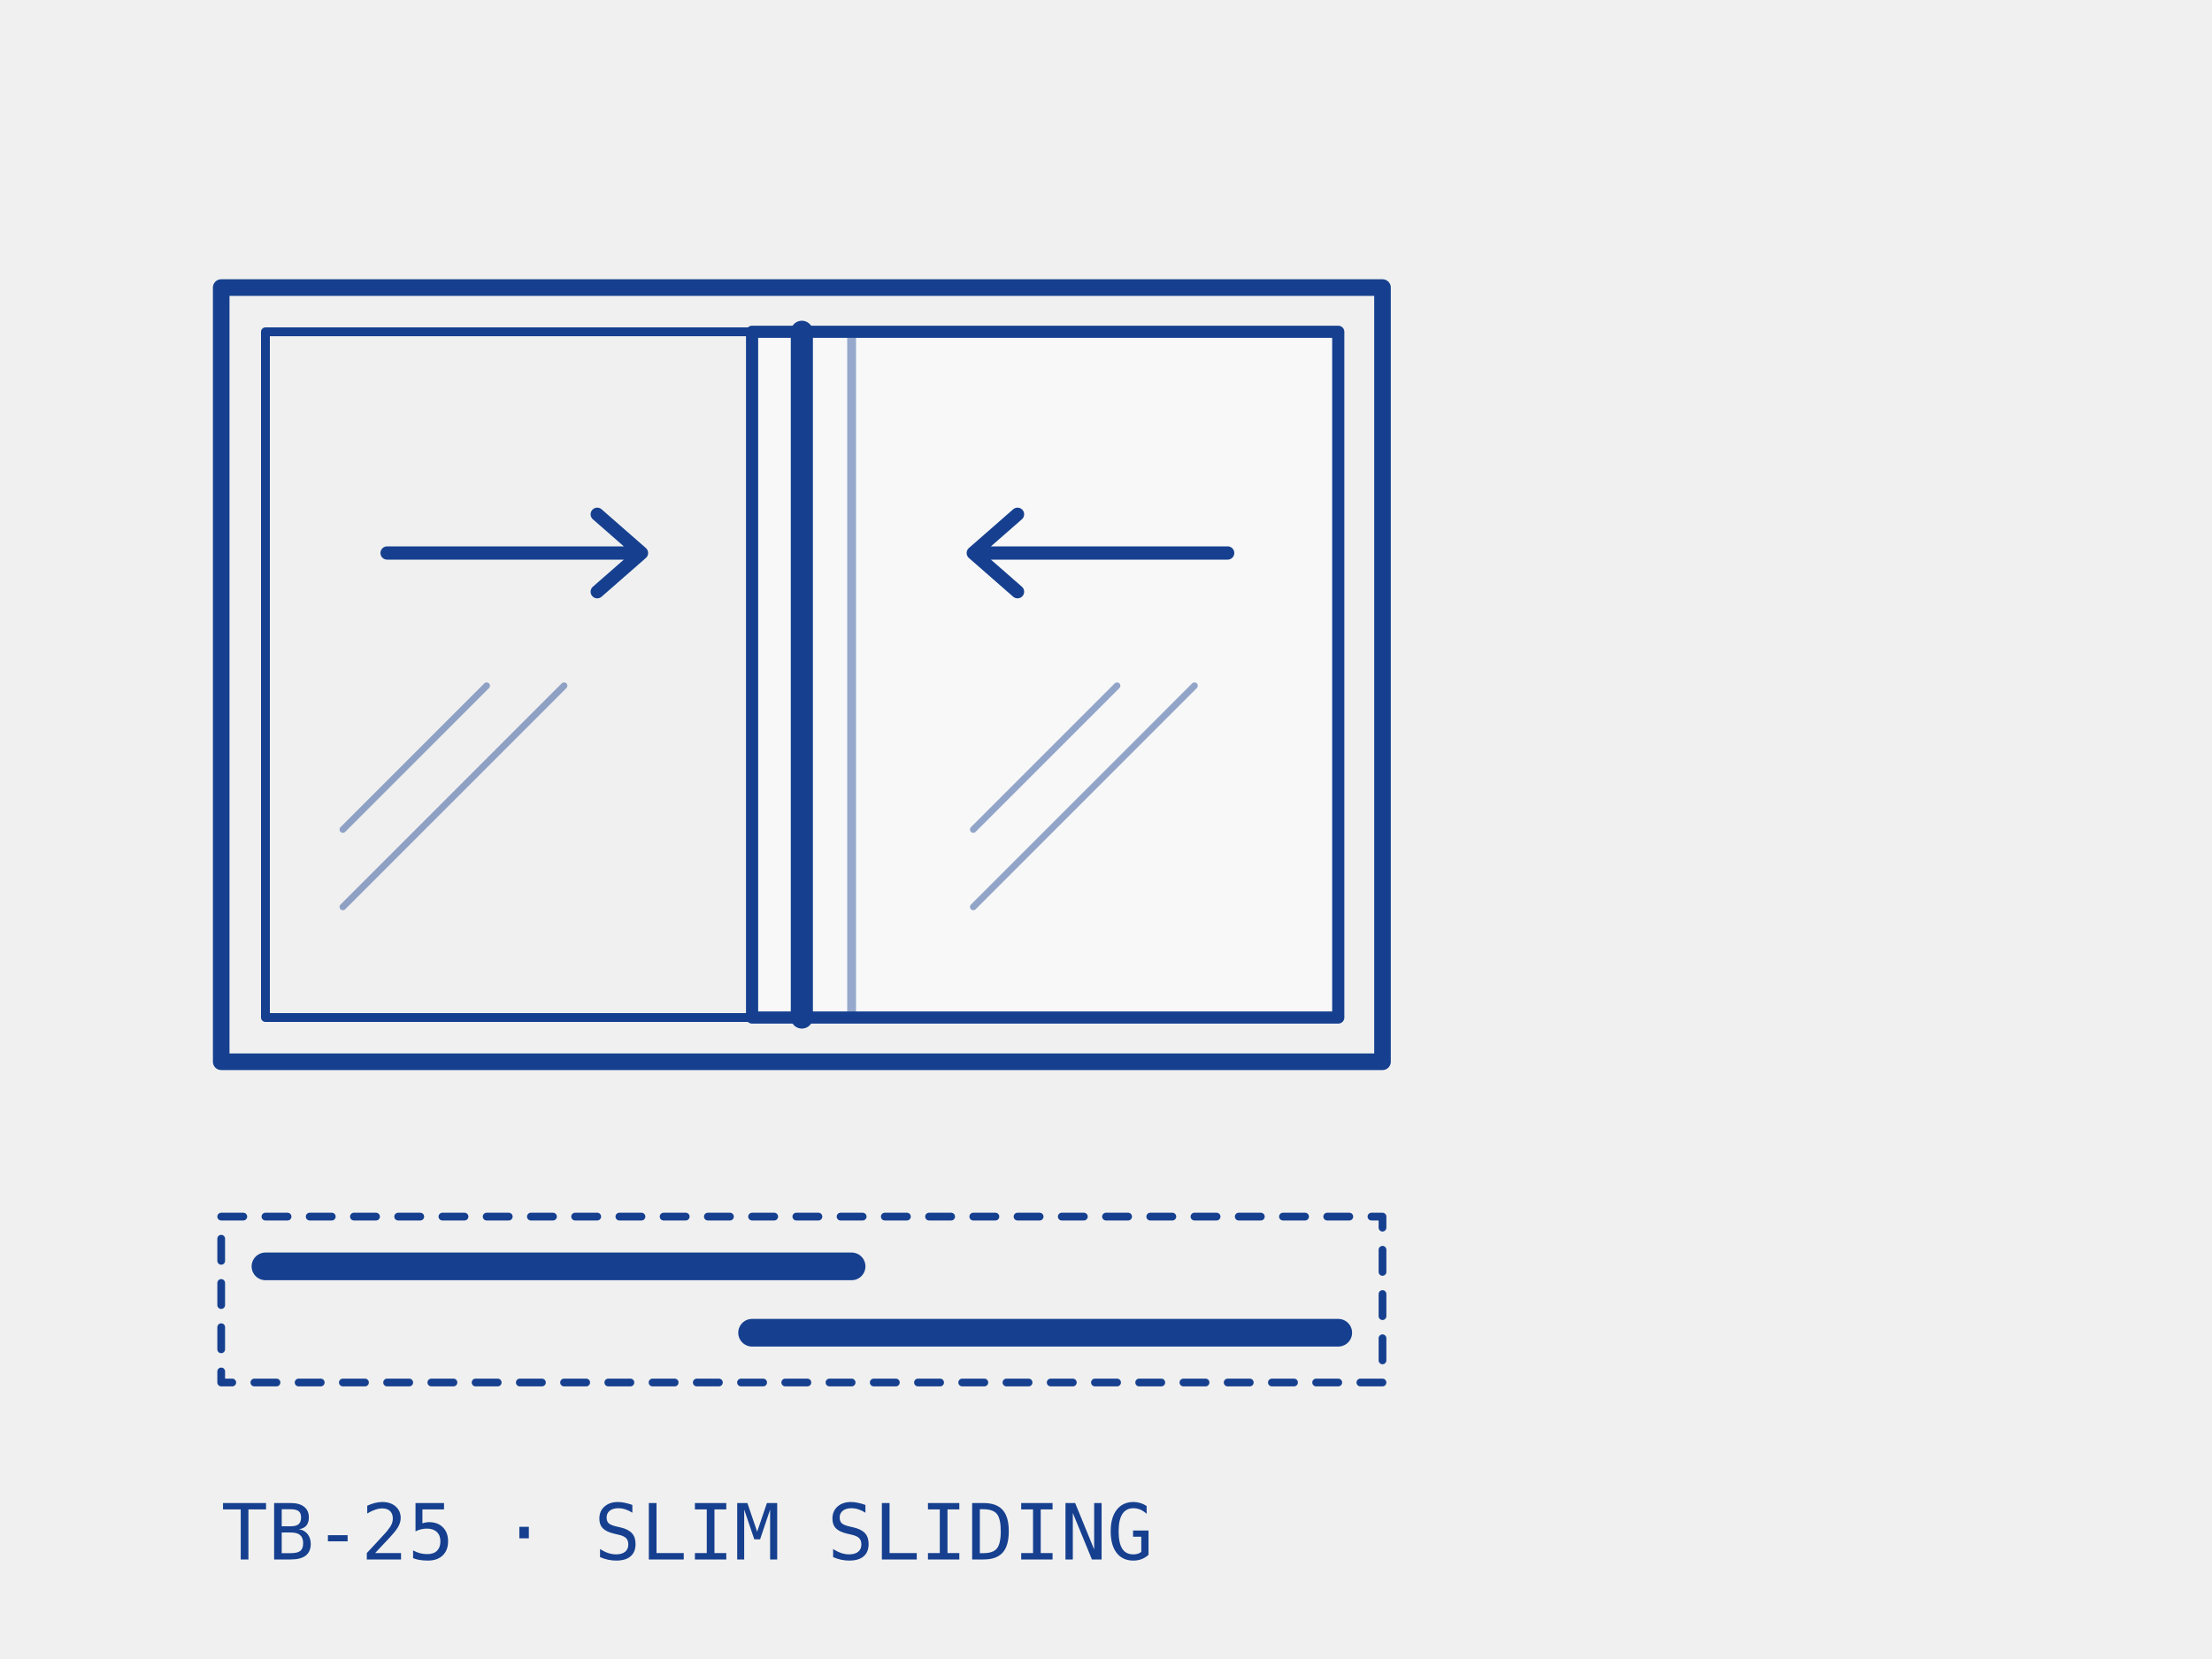
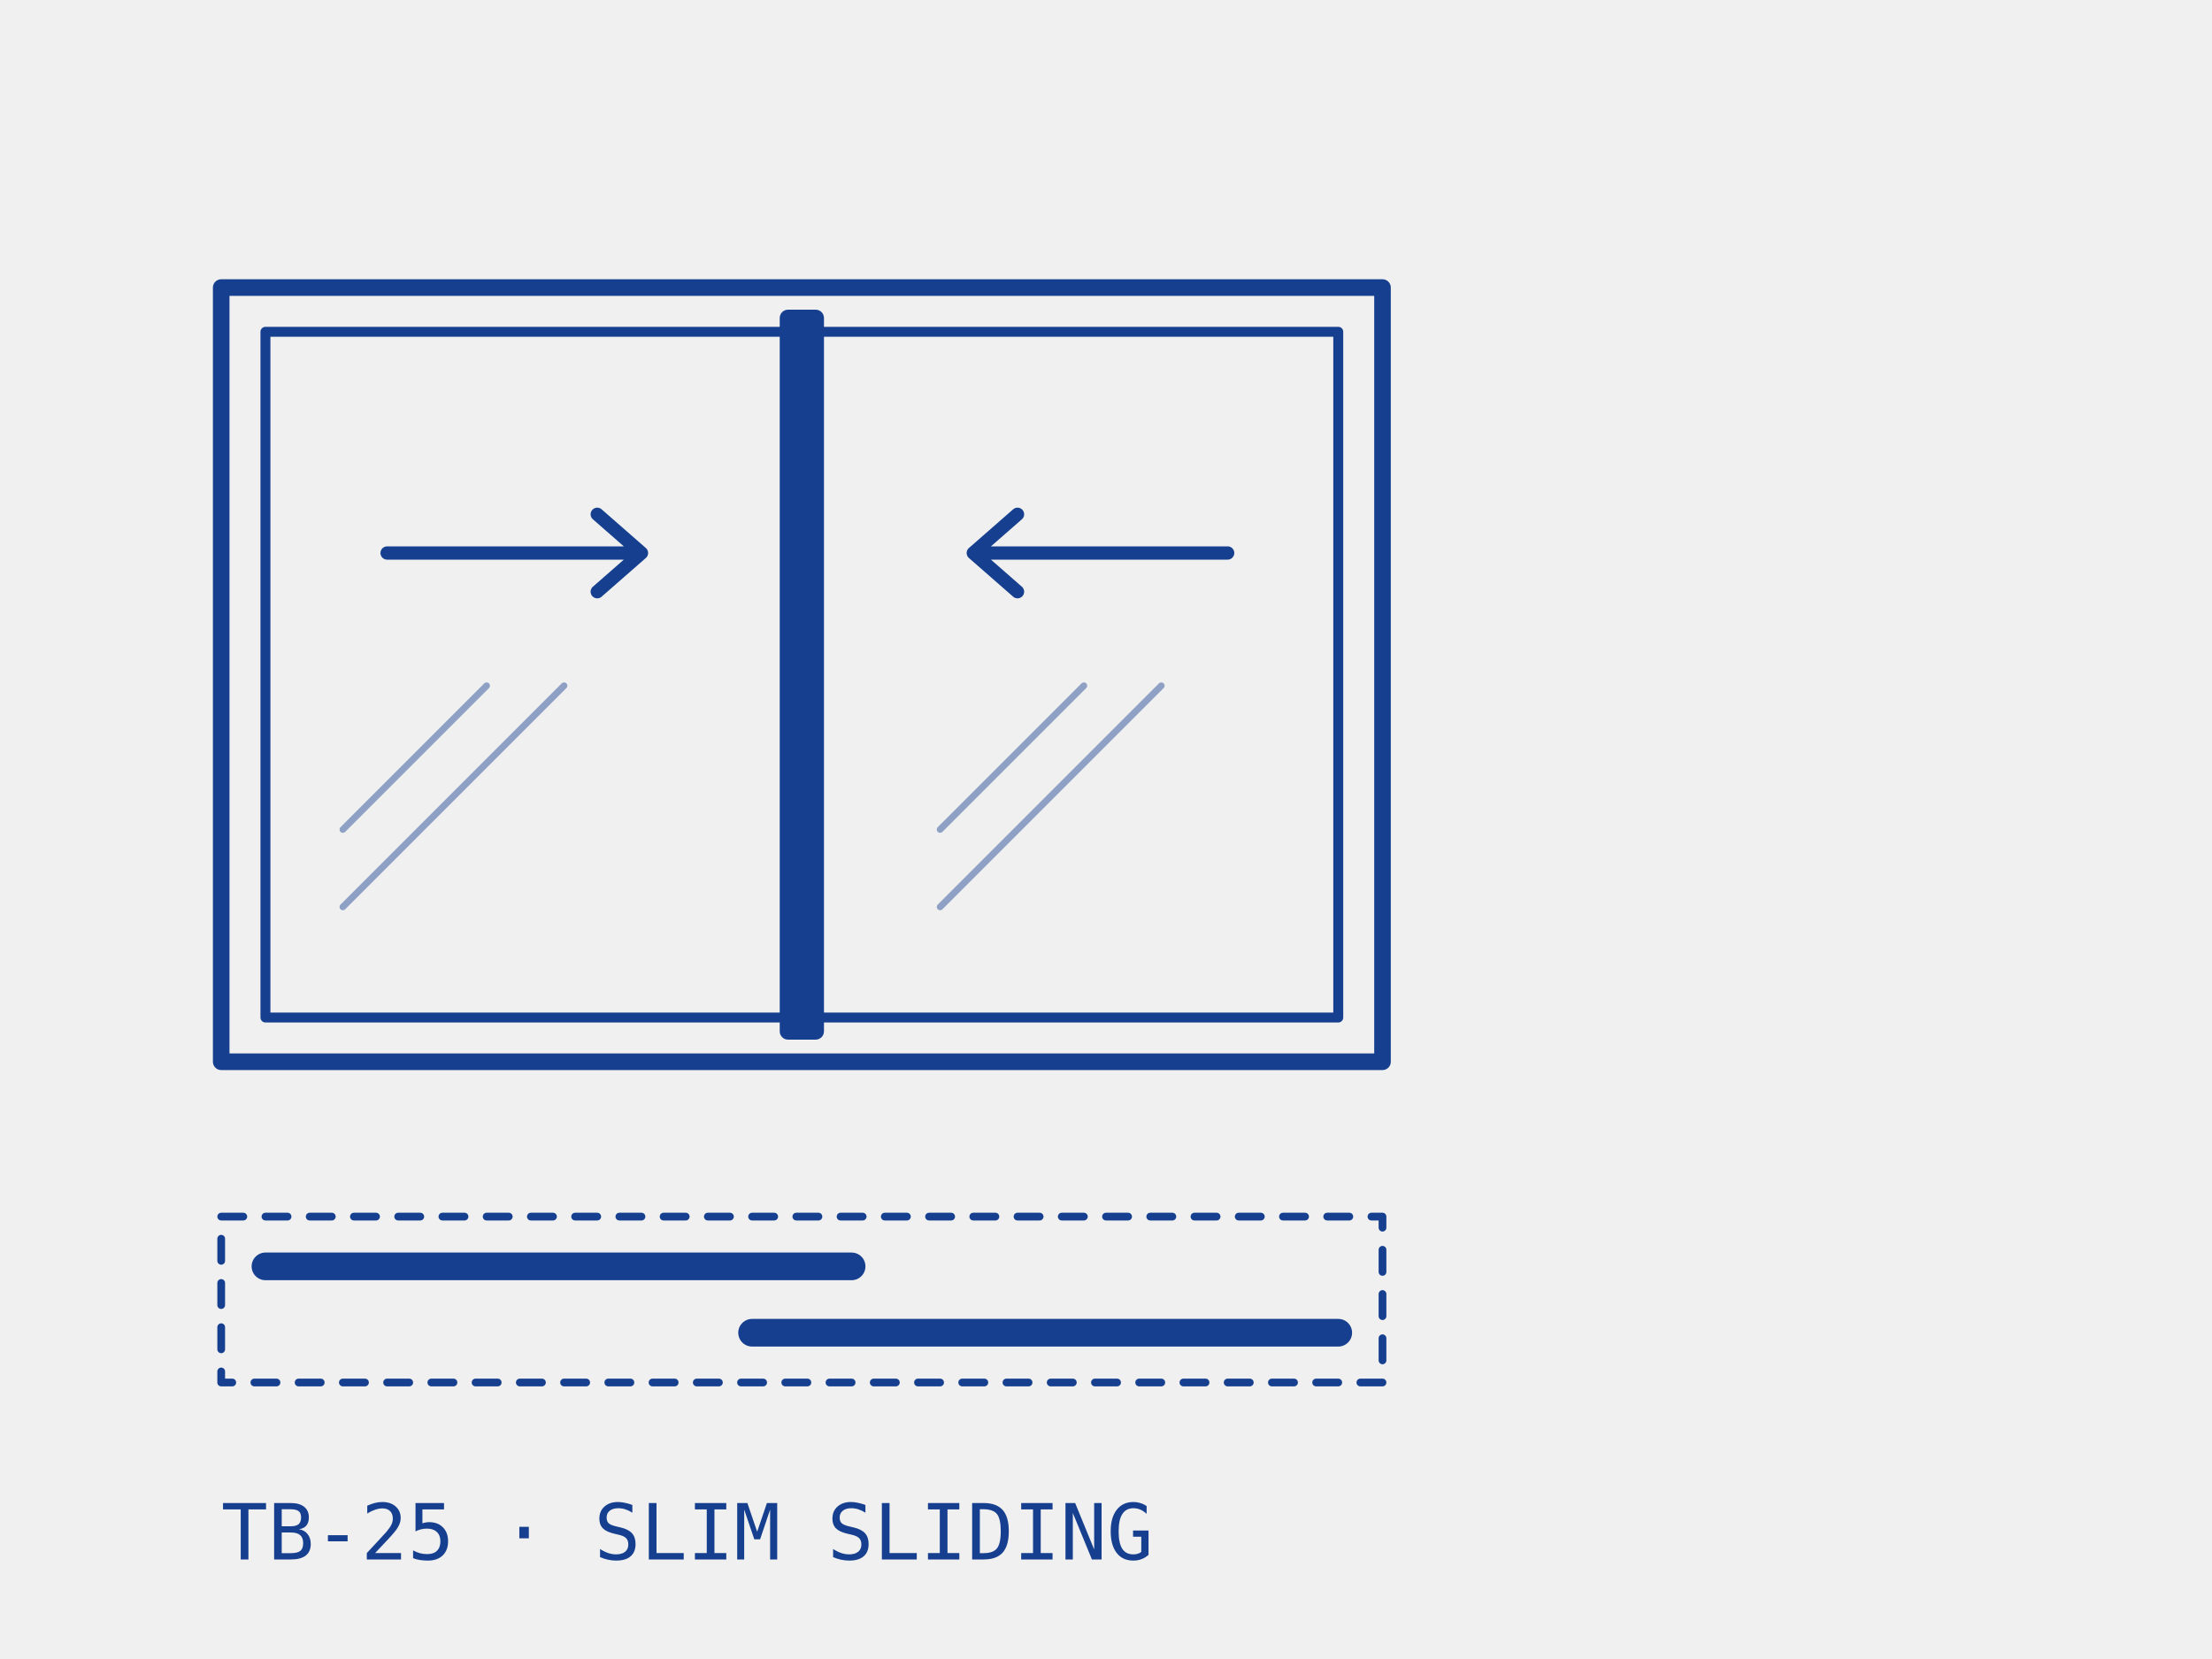
<svg xmlns="http://www.w3.org/2000/svg" viewBox="0 0 400 300" fill="none" stroke="#16408f" stroke-linecap="round" stroke-linejoin="round">
  <rect x="40" y="52" width="210" height="140" stroke-width="3" />
-   <rect x="48" y="60" width="106" height="124" stroke-width="1.6" />
-   <rect x="136" y="60" width="106" height="124" stroke-width="2.2" fill="#ffffff" fill-opacity=".55" />
-   <path d="M145 60v124" stroke-width="4" />
-   <path d="M62 150l26-26M62 164l40-40M176 150l26-26M176 164l40-40" stroke-width="1.2" opacity=".45" />
+   <rect x="48" y="60" width="194" height="124" stroke-width="1.8" />
+   <rect x="141" y="56" width="8" height="132" fill="#16408f" stroke="none" rx="1.5" />
+   <path d="M62 150l26-26M62 164l40-40M170 150l26-26M170 164l40-40" stroke-width="1.2" opacity=".45" />
  <path d="M70 100h46M108 93l8 7-8 7" stroke-width="2.4" />
  <path d="M222 100h-46M184 93l-8 7 8 7" stroke-width="2.4" />
  <rect x="40" y="220" width="210" height="30" stroke-width="1.4" stroke-dasharray="4 4" />
  <path d="M48 229h106" stroke-width="5" />
  <path d="M136 241h106" stroke-width="5" />
  <text x="40" y="282" font-family="monospace" font-size="14" fill="#16408f" stroke="none">TB-25 · SLIM SLIDING</text>
</svg>
